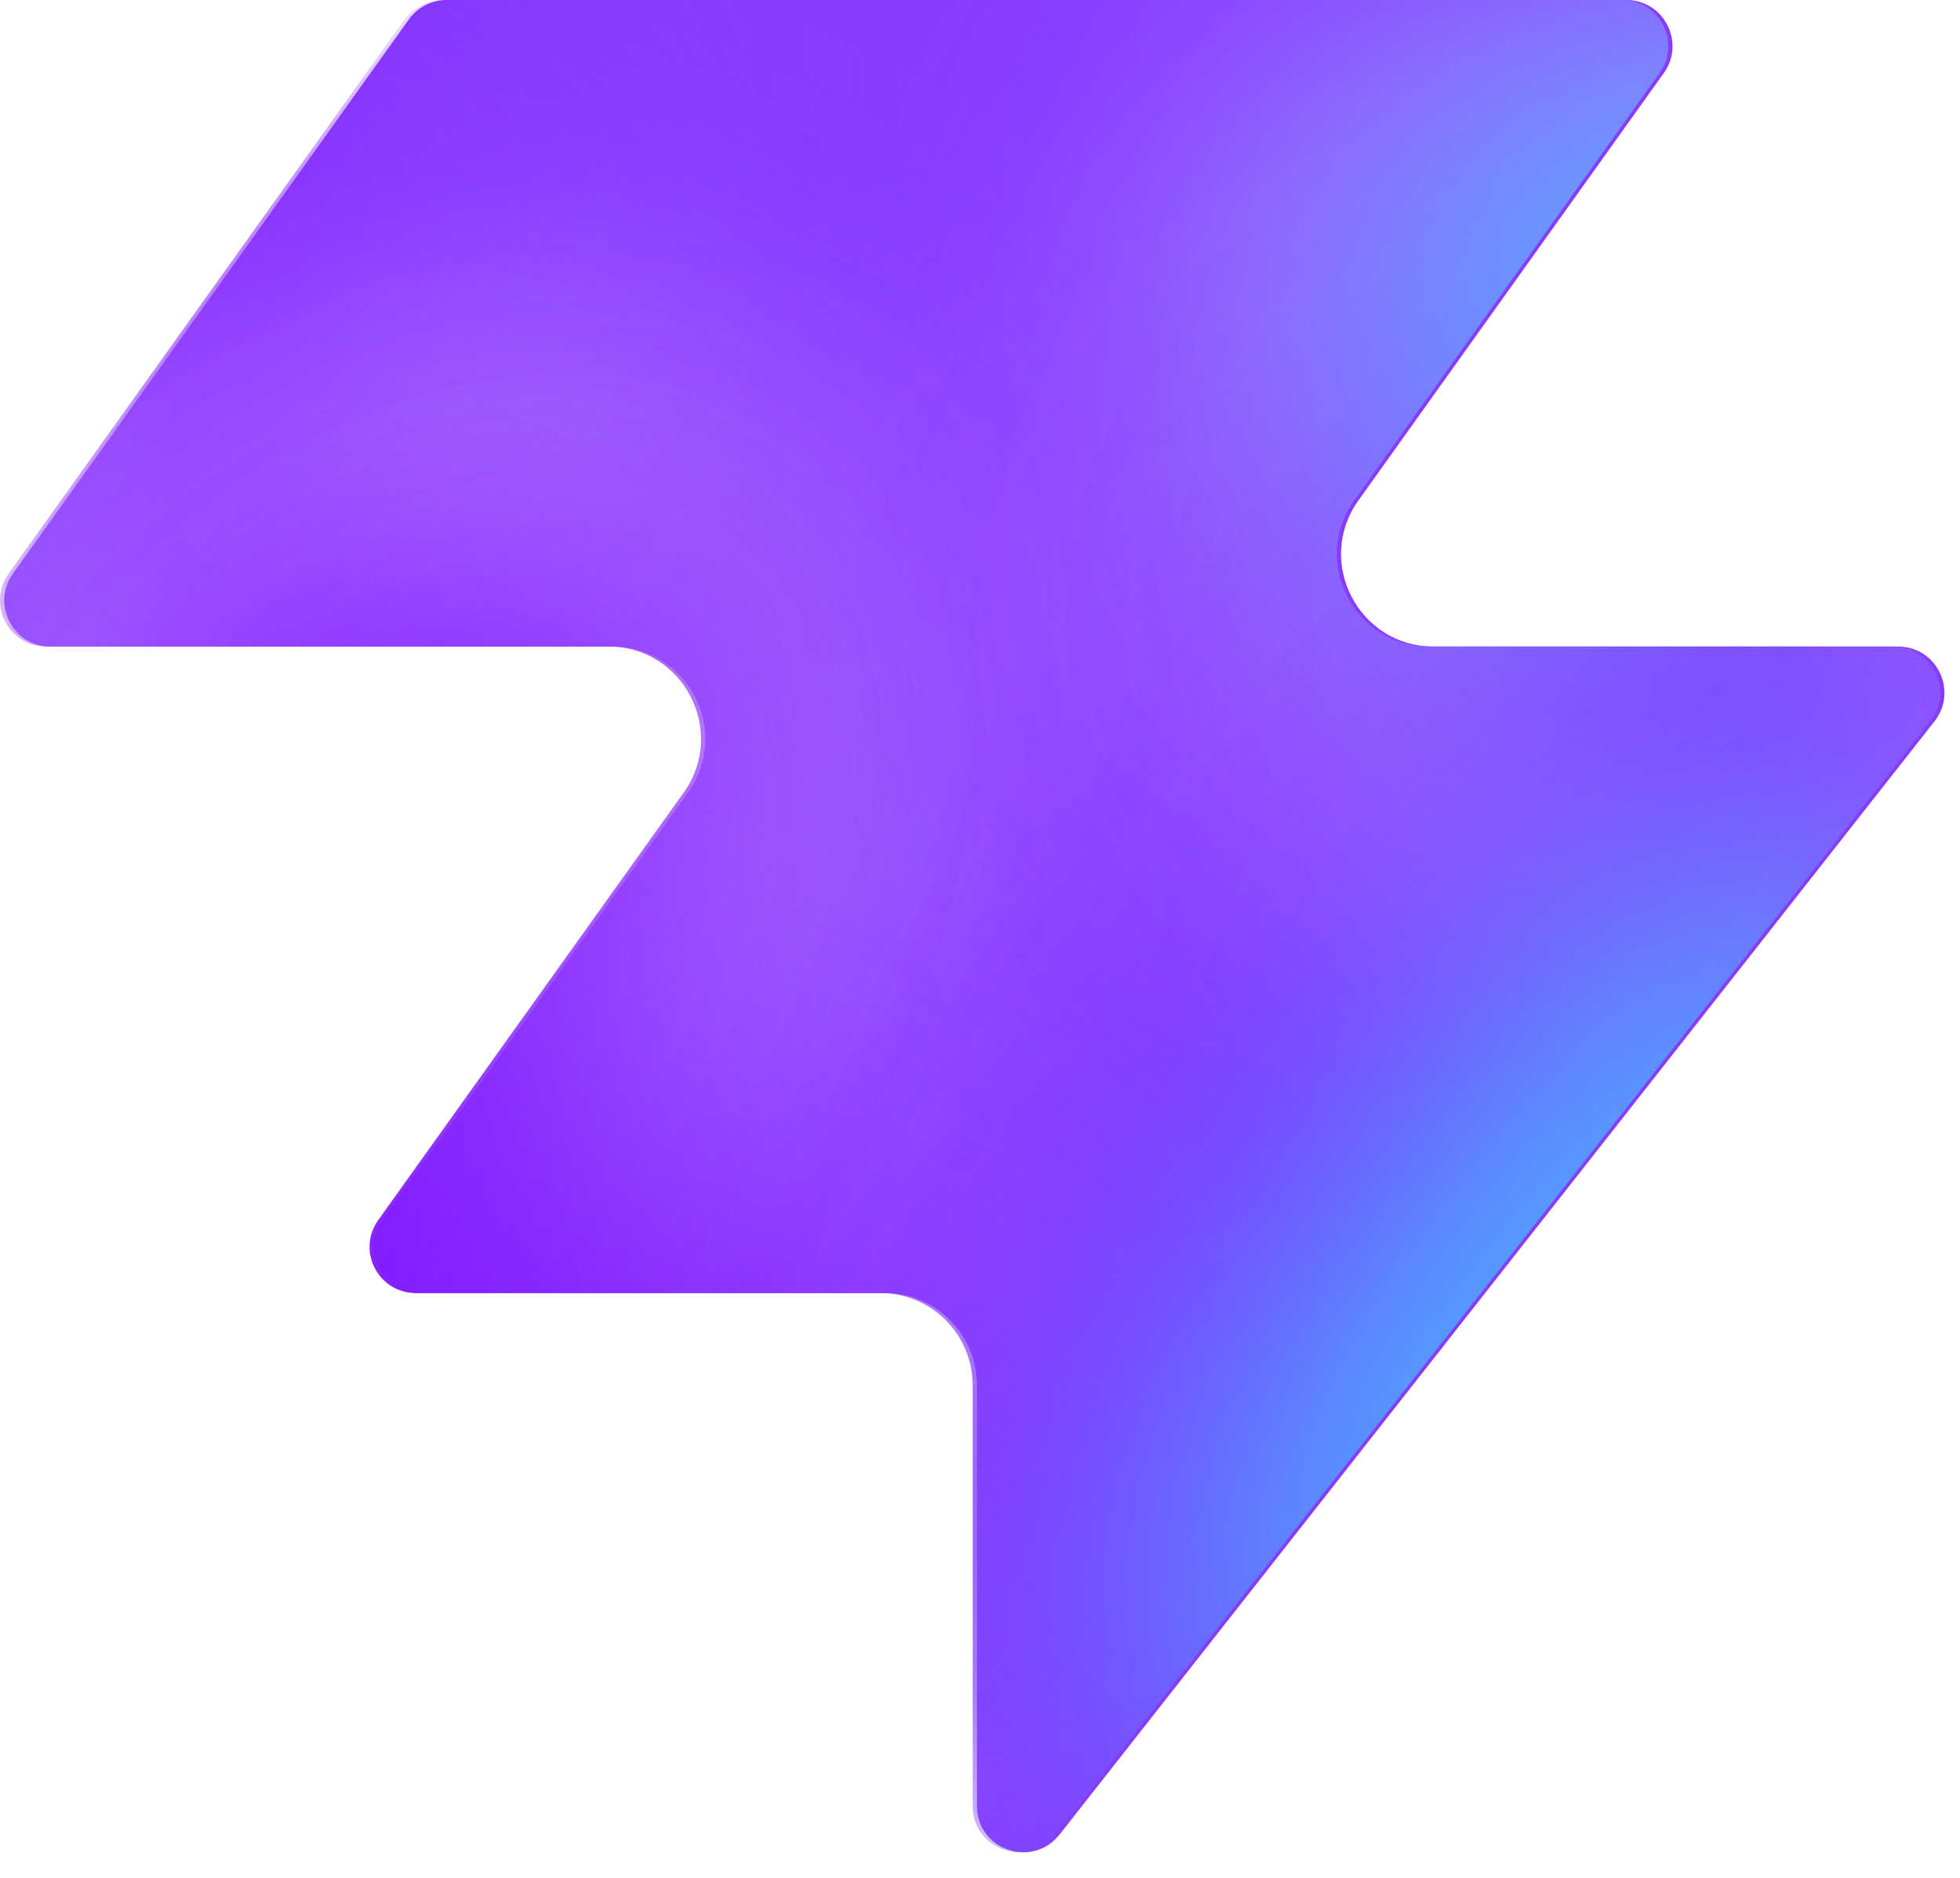
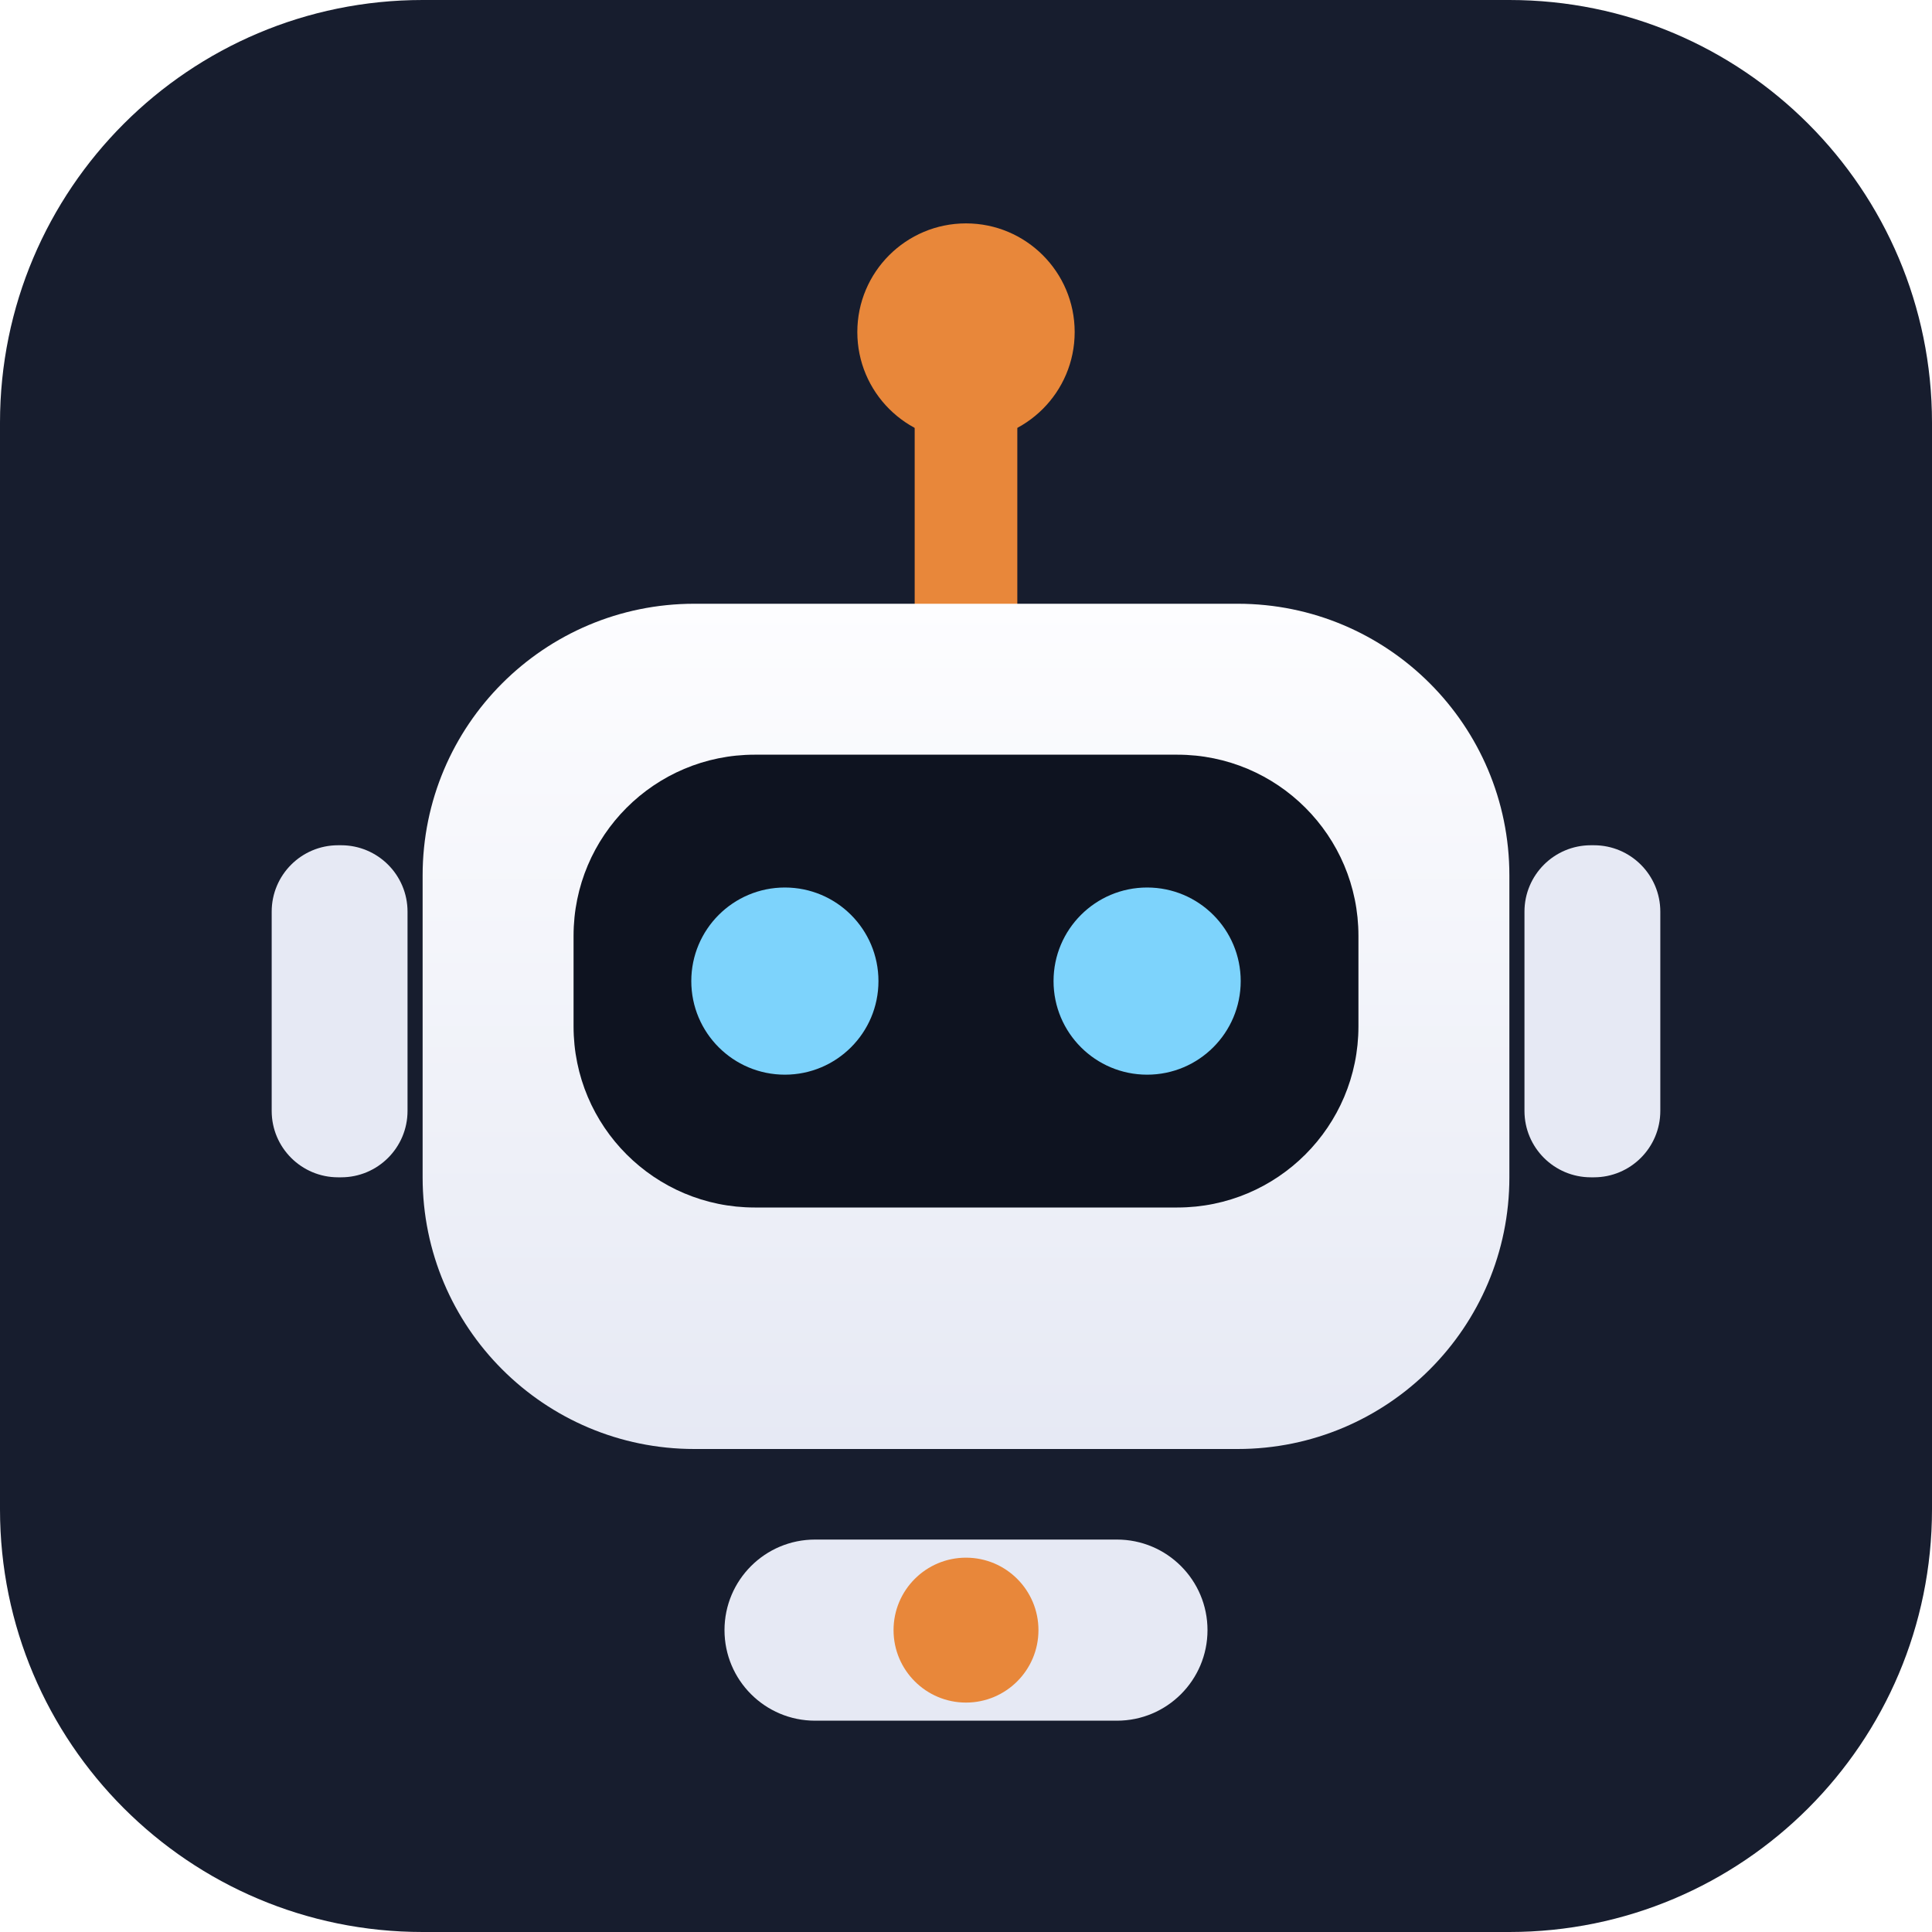
- <svg xmlns="http://www.w3.org/2000/svg" width="48" height="46" fill="none" viewBox="0 0 48 46">
-   <path fill="#863bff" d="M25.946 44.938c-.664.845-2.021.375-2.021-.698V33.937a2.26 2.26 0 0 0-2.262-2.262H10.287c-.92 0-1.456-1.04-.92-1.788l7.48-10.471c1.07-1.497 0-3.578-1.842-3.578H1.237c-.92 0-1.456-1.04-.92-1.788L10.013.474c.214-.297.556-.474.92-.474h28.894c.92 0 1.456 1.04.92 1.788l-7.48 10.471c-1.07 1.498 0 3.579 1.842 3.579h11.377c.943 0 1.473 1.088.89 1.83L25.947 44.94z" style="fill:#863bff;fill:color(display-p3 .525 .23 1);fill-opacity:1" />
-   <mask id="a" width="48" height="46" x="0" y="0" maskUnits="userSpaceOnUse" style="mask-type:alpha">
-     <path fill="#000" d="M25.842 44.938c-.664.844-2.021.375-2.021-.698V33.937a2.26 2.26 0 0 0-2.262-2.262H10.183c-.92 0-1.456-1.04-.92-1.788l7.48-10.471c1.07-1.498 0-3.579-1.842-3.579H1.133c-.92 0-1.456-1.04-.92-1.787L9.91.473c.214-.297.556-.474.92-.474h28.894c.92 0 1.456 1.04.92 1.788l-7.48 10.471c-1.07 1.498 0 3.578 1.842 3.578h11.377c.943 0 1.473 1.088.89 1.832L25.843 44.94z" style="fill:#000;fill-opacity:1" />
-   </mask>
-   <g mask="url(#a)">
-     <g filter="url(#b)">
-       <ellipse cx="5.508" cy="14.704" fill="#ede6ff" rx="5.508" ry="14.704" style="fill:#ede6ff;fill:color(display-p3 .927 .903 1);fill-opacity:1" transform="matrix(.00324 1 1 -.00324 -4.47 31.516)" />
-     </g>
-     <g filter="url(#c)">
-       <ellipse cx="10.399" cy="29.851" fill="#ede6ff" rx="10.399" ry="29.851" style="fill:#ede6ff;fill:color(display-p3 .927 .903 1);fill-opacity:1" transform="matrix(.00324 1 1 -.00324 -39.328 7.883)" />
-     </g>
-     <g filter="url(#d)">
-       <ellipse cx="5.508" cy="30.487" fill="#7e14ff" rx="5.508" ry="30.487" style="fill:#7e14ff;fill:color(display-p3 .492 .077 1);fill-opacity:1" transform="rotate(89.814 -25.913 -14.639)scale(1 -1)" />
-     </g>
-     <g filter="url(#e)">
-       <ellipse cx="5.508" cy="30.599" fill="#7e14ff" rx="5.508" ry="30.599" style="fill:#7e14ff;fill:color(display-p3 .492 .077 1);fill-opacity:1" transform="rotate(89.814 -32.644 -3.334)scale(1 -1)" />
-     </g>
-     <g filter="url(#f)">
-       <ellipse cx="5.508" cy="30.599" fill="#7e14ff" rx="5.508" ry="30.599" style="fill:#7e14ff;fill:color(display-p3 .492 .077 1);fill-opacity:1" transform="matrix(.00324 1 1 -.00324 -34.34 30.47)" />
-     </g>
-     <g filter="url(#g)">
-       <ellipse cx="14.072" cy="22.078" fill="#ede6ff" rx="14.072" ry="22.078" style="fill:#ede6ff;fill:color(display-p3 .927 .903 1);fill-opacity:1" transform="rotate(93.35 24.506 48.493)scale(-1 1)" />
-     </g>
-     <g filter="url(#h)">
-       <ellipse cx="3.47" cy="21.501" fill="#7e14ff" rx="3.47" ry="21.501" style="fill:#7e14ff;fill:color(display-p3 .492 .077 1);fill-opacity:1" transform="rotate(89.009 28.708 47.59)scale(-1 1)" />
-     </g>
-     <g filter="url(#i)">
-       <ellipse cx="3.47" cy="21.501" fill="#7e14ff" rx="3.47" ry="21.501" style="fill:#7e14ff;fill:color(display-p3 .492 .077 1);fill-opacity:1" transform="rotate(89.009 28.708 47.59)scale(-1 1)" />
-     </g>
-     <g filter="url(#j)">
-       <ellipse cx=".387" cy="8.972" fill="#7e14ff" rx="4.407" ry="29.108" style="fill:#7e14ff;fill:color(display-p3 .492 .077 1);fill-opacity:1" transform="rotate(39.51 .387 8.972)" />
-     </g>
-     <g filter="url(#k)">
-       <ellipse cx="47.523" cy="-6.092" fill="#7e14ff" rx="4.407" ry="29.108" style="fill:#7e14ff;fill:color(display-p3 .492 .077 1);fill-opacity:1" transform="rotate(37.892 47.523 -6.092)" />
-     </g>
-     <g filter="url(#l)">
-       <ellipse cx="41.412" cy="6.333" fill="#47bfff" rx="5.971" ry="9.665" style="fill:#47bfff;fill:color(display-p3 .28 .748 1);fill-opacity:1" transform="rotate(37.892 41.412 6.333)" />
-     </g>
-     <g filter="url(#m)">
-       <ellipse cx="-1.879" cy="38.332" fill="#7e14ff" rx="4.407" ry="29.108" style="fill:#7e14ff;fill:color(display-p3 .492 .077 1);fill-opacity:1" transform="rotate(37.892 -1.88 38.332)" />
-     </g>
-     <g filter="url(#n)">
-       <ellipse cx="-1.879" cy="38.332" fill="#7e14ff" rx="4.407" ry="29.108" style="fill:#7e14ff;fill:color(display-p3 .492 .077 1);fill-opacity:1" transform="rotate(37.892 -1.88 38.332)" />
-     </g>
-     <g filter="url(#o)">
-       <ellipse cx="35.651" cy="29.907" fill="#7e14ff" rx="4.407" ry="29.108" style="fill:#7e14ff;fill:color(display-p3 .492 .077 1);fill-opacity:1" transform="rotate(37.892 35.651 29.907)" />
-     </g>
-     <g filter="url(#p)">
-       <ellipse cx="38.418" cy="32.4" fill="#47bfff" rx="5.971" ry="15.297" style="fill:#47bfff;fill:color(display-p3 .28 .748 1);fill-opacity:1" transform="rotate(37.892 38.418 32.4)" />
-     </g>
-   </g>
+ <svg xmlns="http://www.w3.org/2000/svg" viewBox="0 0 64 64">
  <defs>
-     <filter id="b" width="60.045" height="41.654" x="-19.77" y="16.149" color-interpolation-filters="sRGB" filterUnits="userSpaceOnUse">
-       <feFlood flood-opacity="0" result="BackgroundImageFix" />
-       <feBlend in="SourceGraphic" in2="BackgroundImageFix" result="shape" />
-       <feGaussianBlur result="effect1_foregroundBlur_2002_17158" stdDeviation="7.659" />
-     </filter>
-     <filter id="c" width="90.34" height="51.437" x="-54.613" y="-7.533" color-interpolation-filters="sRGB" filterUnits="userSpaceOnUse">
-       <feFlood flood-opacity="0" result="BackgroundImageFix" />
-       <feBlend in="SourceGraphic" in2="BackgroundImageFix" result="shape" />
-       <feGaussianBlur result="effect1_foregroundBlur_2002_17158" stdDeviation="7.659" />
-     </filter>
-     <filter id="d" width="79.355" height="29.4" x="-49.64" y="2.03" color-interpolation-filters="sRGB" filterUnits="userSpaceOnUse">
-       <feFlood flood-opacity="0" result="BackgroundImageFix" />
-       <feBlend in="SourceGraphic" in2="BackgroundImageFix" result="shape" />
-       <feGaussianBlur result="effect1_foregroundBlur_2002_17158" stdDeviation="4.596" />
-     </filter>
-     <filter id="e" width="79.579" height="29.4" x="-45.045" y="20.029" color-interpolation-filters="sRGB" filterUnits="userSpaceOnUse">
-       <feFlood flood-opacity="0" result="BackgroundImageFix" />
-       <feBlend in="SourceGraphic" in2="BackgroundImageFix" result="shape" />
-       <feGaussianBlur result="effect1_foregroundBlur_2002_17158" stdDeviation="4.596" />
-     </filter>
-     <filter id="f" width="79.579" height="29.4" x="-43.513" y="21.178" color-interpolation-filters="sRGB" filterUnits="userSpaceOnUse">
-       <feFlood flood-opacity="0" result="BackgroundImageFix" />
-       <feBlend in="SourceGraphic" in2="BackgroundImageFix" result="shape" />
-       <feGaussianBlur result="effect1_foregroundBlur_2002_17158" stdDeviation="4.596" />
-     </filter>
-     <filter id="g" width="74.749" height="58.852" x="15.756" y="-17.901" color-interpolation-filters="sRGB" filterUnits="userSpaceOnUse">
-       <feFlood flood-opacity="0" result="BackgroundImageFix" />
-       <feBlend in="SourceGraphic" in2="BackgroundImageFix" result="shape" />
-       <feGaussianBlur result="effect1_foregroundBlur_2002_17158" stdDeviation="7.659" />
-     </filter>
-     <filter id="h" width="61.377" height="25.362" x="23.548" y="2.284" color-interpolation-filters="sRGB" filterUnits="userSpaceOnUse">
-       <feFlood flood-opacity="0" result="BackgroundImageFix" />
-       <feBlend in="SourceGraphic" in2="BackgroundImageFix" result="shape" />
-       <feGaussianBlur result="effect1_foregroundBlur_2002_17158" stdDeviation="4.596" />
-     </filter>
-     <filter id="i" width="61.377" height="25.362" x="23.548" y="2.284" color-interpolation-filters="sRGB" filterUnits="userSpaceOnUse">
-       <feFlood flood-opacity="0" result="BackgroundImageFix" />
-       <feBlend in="SourceGraphic" in2="BackgroundImageFix" result="shape" />
-       <feGaussianBlur result="effect1_foregroundBlur_2002_17158" stdDeviation="4.596" />
-     </filter>
-     <filter id="j" width="56.045" height="63.649" x="-27.636" y="-22.853" color-interpolation-filters="sRGB" filterUnits="userSpaceOnUse">
-       <feFlood flood-opacity="0" result="BackgroundImageFix" />
-       <feBlend in="SourceGraphic" in2="BackgroundImageFix" result="shape" />
-       <feGaussianBlur result="effect1_foregroundBlur_2002_17158" stdDeviation="4.596" />
-     </filter>
-     <filter id="k" width="54.814" height="64.646" x="20.116" y="-38.415" color-interpolation-filters="sRGB" filterUnits="userSpaceOnUse">
-       <feFlood flood-opacity="0" result="BackgroundImageFix" />
-       <feBlend in="SourceGraphic" in2="BackgroundImageFix" result="shape" />
-       <feGaussianBlur result="effect1_foregroundBlur_2002_17158" stdDeviation="4.596" />
-     </filter>
-     <filter id="l" width="33.541" height="35.313" x="24.641" y="-11.323" color-interpolation-filters="sRGB" filterUnits="userSpaceOnUse">
-       <feFlood flood-opacity="0" result="BackgroundImageFix" />
-       <feBlend in="SourceGraphic" in2="BackgroundImageFix" result="shape" />
-       <feGaussianBlur result="effect1_foregroundBlur_2002_17158" stdDeviation="4.596" />
-     </filter>
-     <filter id="m" width="54.814" height="64.646" x="-29.286" y="6.009" color-interpolation-filters="sRGB" filterUnits="userSpaceOnUse">
-       <feFlood flood-opacity="0" result="BackgroundImageFix" />
-       <feBlend in="SourceGraphic" in2="BackgroundImageFix" result="shape" />
-       <feGaussianBlur result="effect1_foregroundBlur_2002_17158" stdDeviation="4.596" />
-     </filter>
-     <filter id="n" width="54.814" height="64.646" x="-29.286" y="6.009" color-interpolation-filters="sRGB" filterUnits="userSpaceOnUse">
-       <feFlood flood-opacity="0" result="BackgroundImageFix" />
-       <feBlend in="SourceGraphic" in2="BackgroundImageFix" result="shape" />
-       <feGaussianBlur result="effect1_foregroundBlur_2002_17158" stdDeviation="4.596" />
-     </filter>
-     <filter id="o" width="54.814" height="64.646" x="8.244" y="-2.416" color-interpolation-filters="sRGB" filterUnits="userSpaceOnUse">
-       <feFlood flood-opacity="0" result="BackgroundImageFix" />
-       <feBlend in="SourceGraphic" in2="BackgroundImageFix" result="shape" />
-       <feGaussianBlur result="effect1_foregroundBlur_2002_17158" stdDeviation="4.596" />
-     </filter>
-     <filter id="p" width="39.409" height="43.623" x="18.713" y="10.588" color-interpolation-filters="sRGB" filterUnits="userSpaceOnUse">
-       <feFlood flood-opacity="0" result="BackgroundImageFix" />
-       <feBlend in="SourceGraphic" in2="BackgroundImageFix" result="shape" />
-       <feGaussianBlur result="effect1_foregroundBlur_2002_17158" stdDeviation="4.596" />
-     </filter>
+     <linearGradient id="shell" x1="0" y1="0" x2="0" y2="1">
+       <stop offset="0%" stop-color="#fdfdff" />
+       <stop offset="100%" stop-color="#e6e9f4" />
+     </linearGradient>
  </defs>
+   <rect width="64" height="64" rx="14" fill="#171d2e" />
+   <line x1="32" y1="14" x2="32" y2="20" stroke="#e8873a" stroke-width="3.4" stroke-linecap="round" />
+   <circle cx="32" cy="11" r="3.6" fill="#e8873a" />
+   <rect x="14" y="20" width="36" height="28" rx="9" fill="url(#shell)" />
+   <rect x="19" y="25" width="26" height="15" rx="6" fill="#0e1320" />
+   <circle cx="26" cy="32.5" r="3.1" fill="#7dd3fc" />
+   <circle cx="38" cy="32.5" r="3.1" fill="#7dd3fc" />
+   <rect x="9" y="28" width="4.5" height="11" rx="2.2" fill="#e6e9f4" />
+   <rect x="50.5" y="28" width="4.5" height="11" rx="2.2" fill="#e6e9f4" />
+   <rect x="24" y="51" width="16" height="6" rx="3" fill="#e6e9f4" />
+   <circle cx="32" cy="54" r="2.4" fill="#e8873a" />
</svg>
